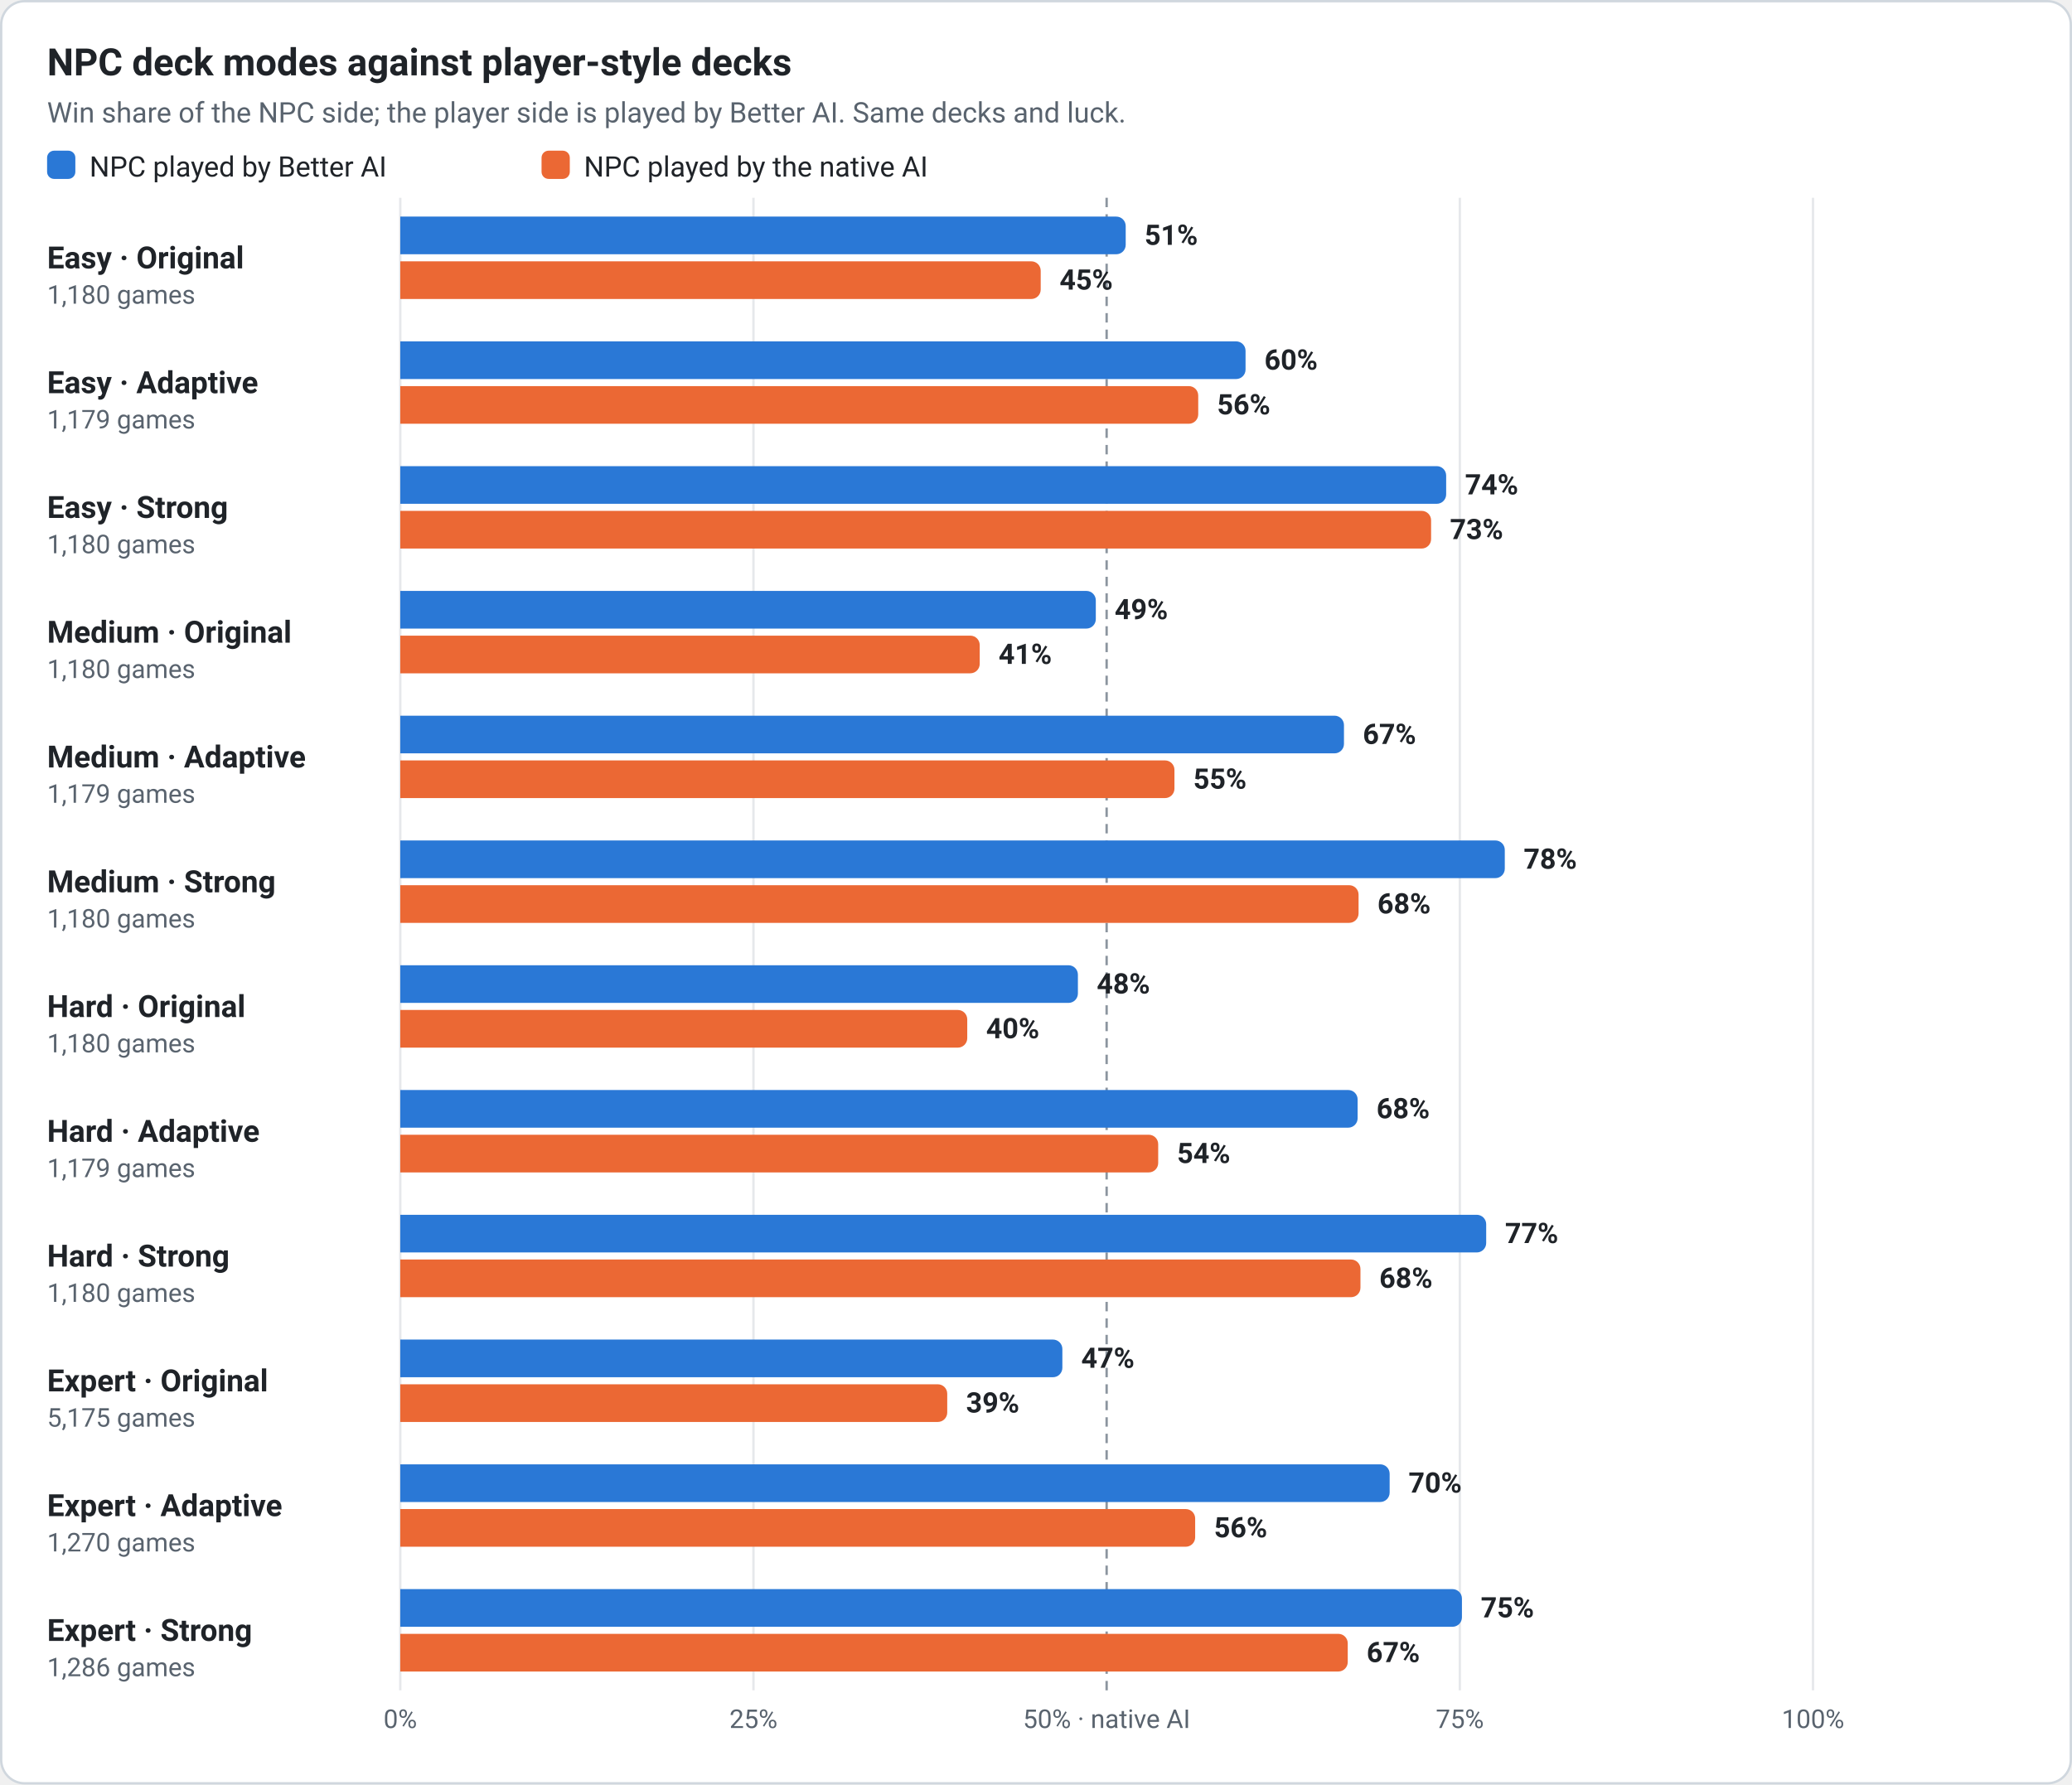
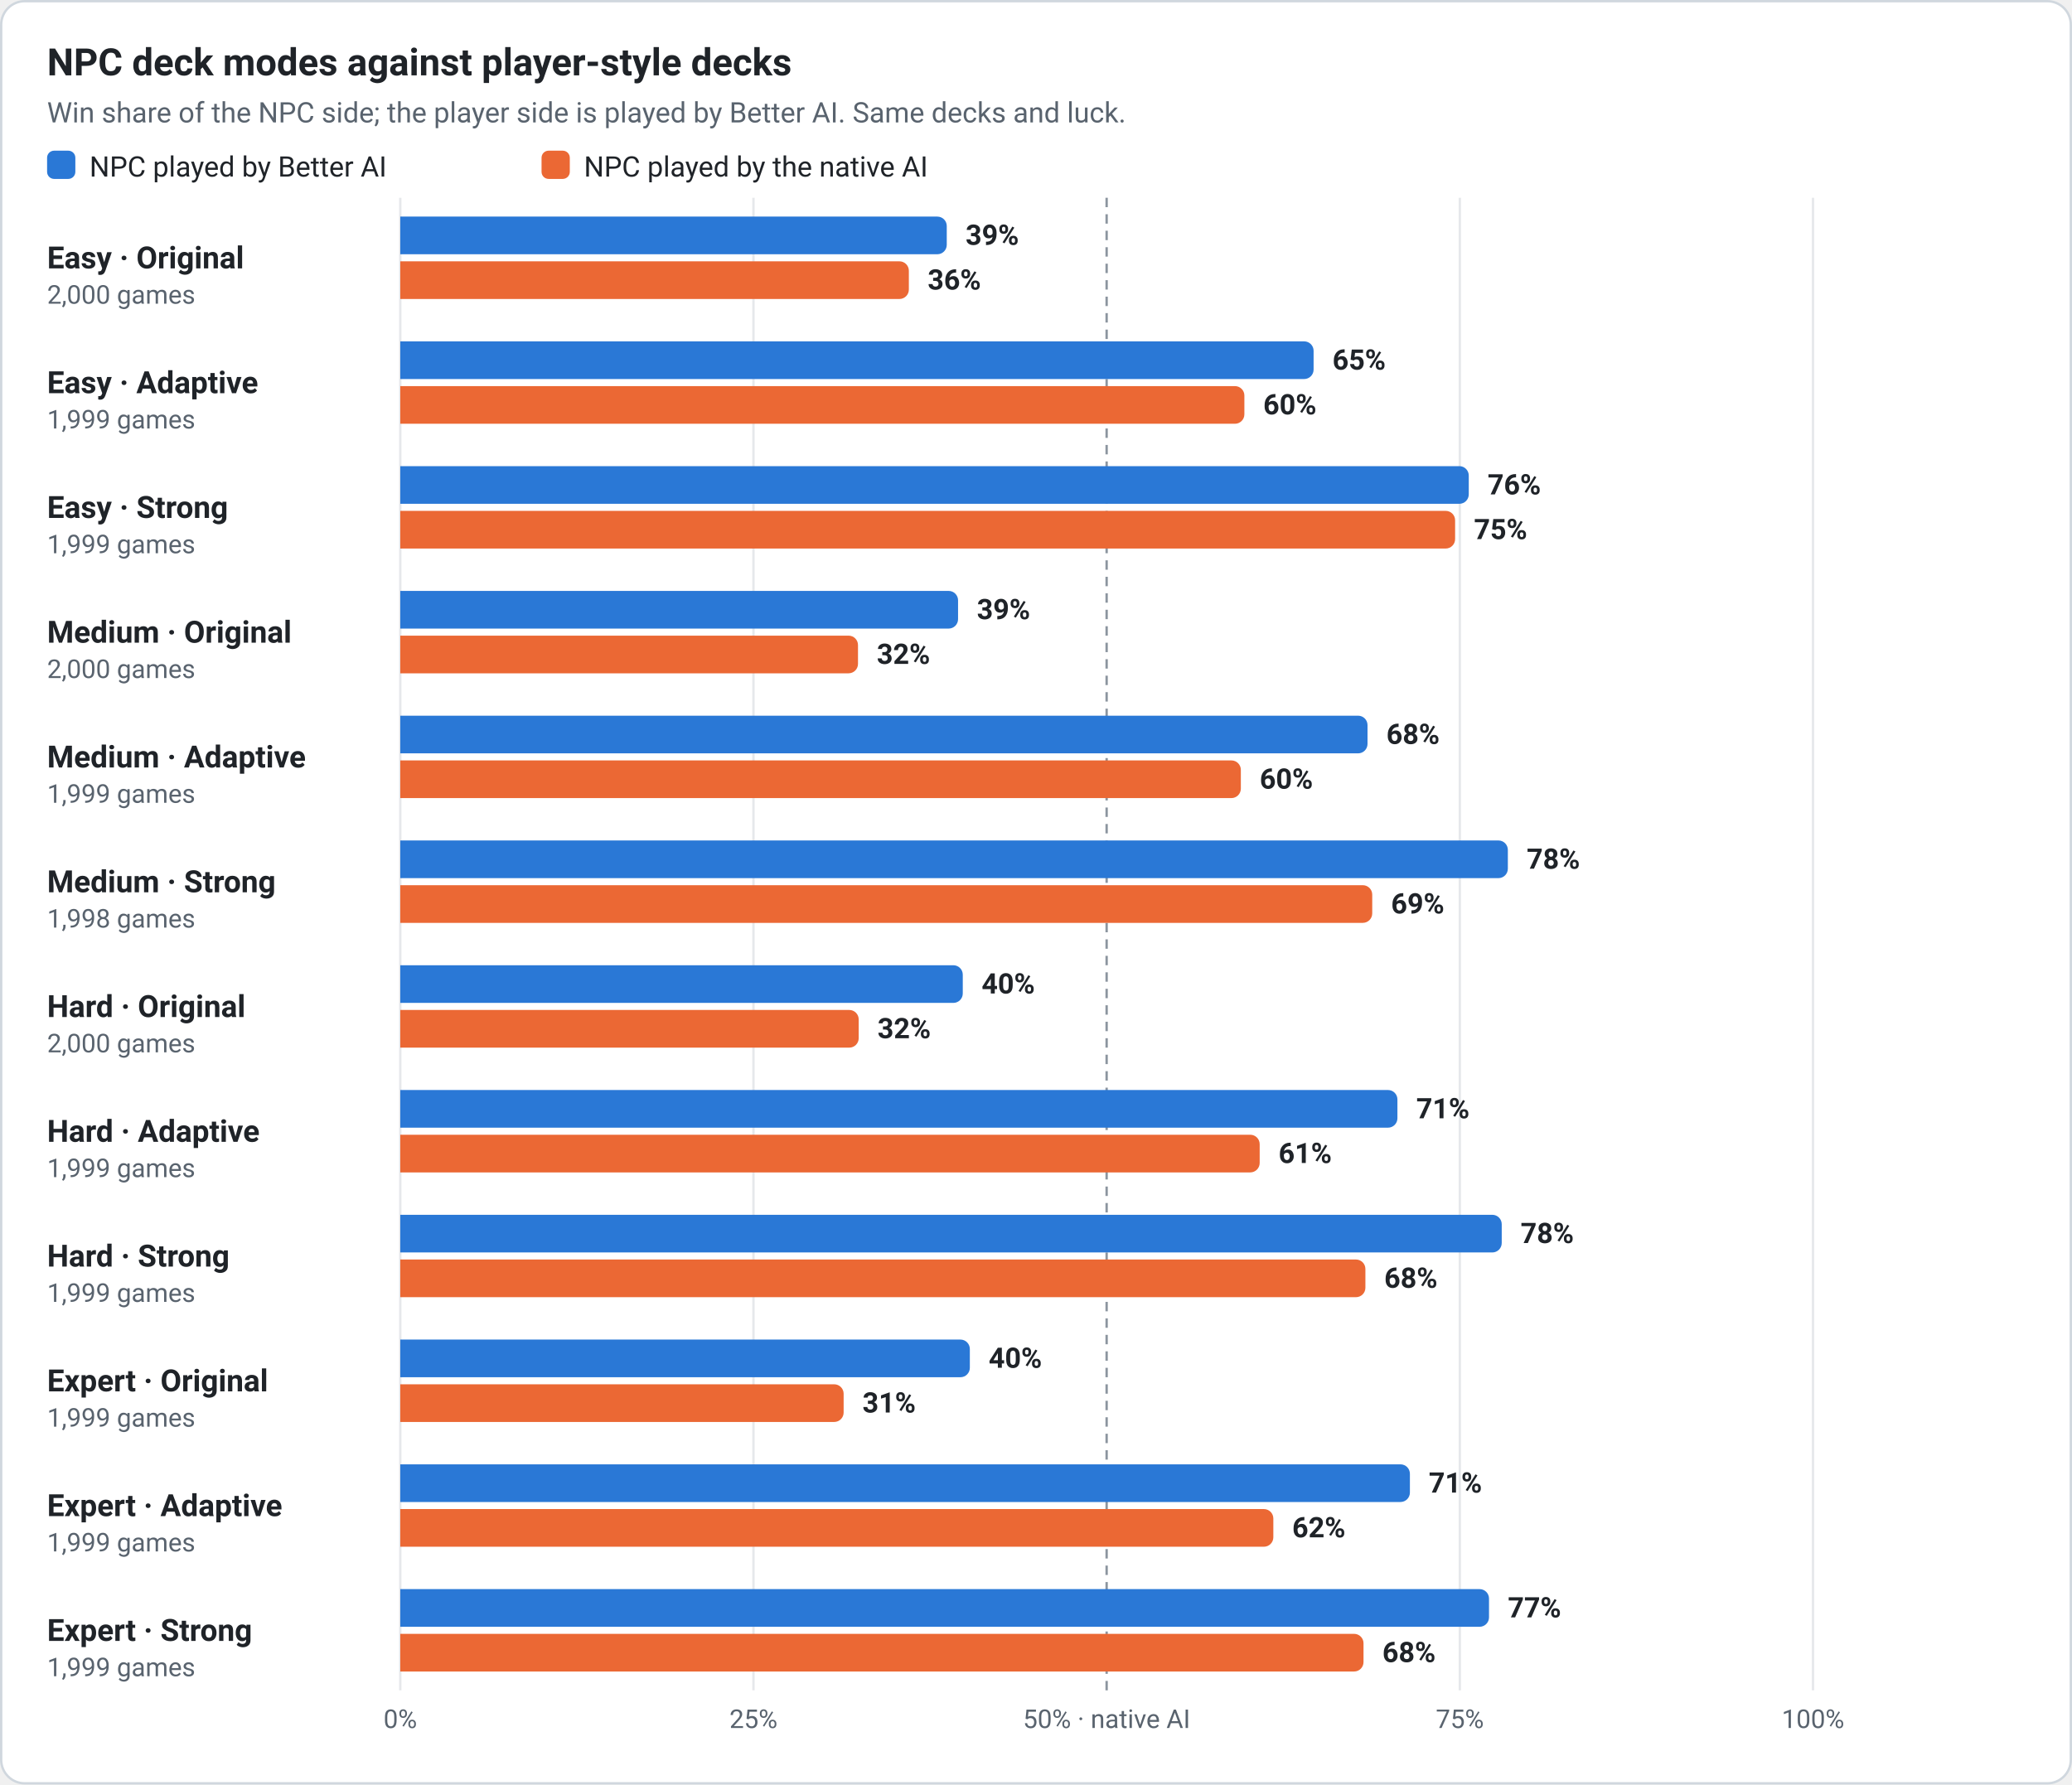
<svg xmlns="http://www.w3.org/2000/svg" width="880" height="758" viewBox="0 0 880 758" font-family="system-ui,-apple-system,'Segoe UI',Roboto,Helvetica,Arial,sans-serif" role="img" aria-label="NPC deck modes against player-style decks">
  <rect x="0.5" y="0.5" width="879" height="757" rx="10" fill="#ffffff" stroke="#d0d7de" />
  <text x="20.0" y="32.0" fill="#1f2328" font-size="16" font-weight="600" text-anchor="start">NPC deck modes against player-style decks</text>
  <text x="20.0" y="52.0" fill="#59636e" font-size="12" font-weight="400" text-anchor="start">Win share of the NPC side; the player side is played by Better AI. Same decks and luck.</text>
  <line x1="170.0" y1="84" x2="170.0" y2="718" stroke="#e6e8eb" stroke-width="1" />
  <text x="170.0" y="734.0" fill="#59636e" font-size="11" font-weight="400" text-anchor="middle">0%</text>
  <line x1="320.0" y1="84" x2="320.0" y2="718" stroke="#e6e8eb" stroke-width="1" />
  <text x="320.0" y="734.0" fill="#59636e" font-size="11" font-weight="400" text-anchor="middle">25%</text>
  <line x1="470.0" y1="84" x2="470.0" y2="718" stroke="#8c959f" stroke-width="1" stroke-dasharray="4 3" />
  <text x="470.0" y="734.0" fill="#59636e" font-size="11" font-weight="400" text-anchor="middle">50% · native AI</text>
  <line x1="620.0" y1="84" x2="620.0" y2="718" stroke="#e6e8eb" stroke-width="1" />
  <text x="620.0" y="734.0" fill="#59636e" font-size="11" font-weight="400" text-anchor="middle">75%</text>
  <line x1="770.0" y1="84" x2="770.0" y2="718" stroke="#e6e8eb" stroke-width="1" />
  <text x="770.0" y="734.0" fill="#59636e" font-size="11" font-weight="400" text-anchor="middle">100%</text>
  <rect x="20" y="64" width="12" height="12" rx="3" fill="#2a78d6" />
  <text x="38.0" y="75.0" fill="#1f2328" font-size="12" font-weight="400" text-anchor="start">NPC played by Better AI</text>
  <rect x="230" y="64" width="12" height="12" rx="3" fill="#eb6834" />
  <text x="248.0" y="75.0" fill="#1f2328" font-size="12" font-weight="400" text-anchor="start">NPC played by the native AI</text>
  <text x="20.0" y="114.0" fill="#1f2328" font-size="13" font-weight="600" text-anchor="start">Easy · Original</text>
-   <text x="20.0" y="129.0" fill="#59636e" font-size="11" font-weight="400" text-anchor="start">1,180 games</text>
-   <path d="M170.0,92.0 H474.1 A4,4 0 0 1 478.1,96.0 V104.0 A4,4 0 0 1 474.1,108.0 H170.0 Z" fill="#2a78d6" />
-   <text x="486.1" y="104.0" fill="#1f2328" font-size="12" font-weight="600" text-anchor="start">51%</text>
-   <path d="M170.0,111.0 H438.0 A4,4 0 0 1 442.0,115.0 V123.0 A4,4 0 0 1 438.0,127.0 H170.0 Z" fill="#eb6834" />
-   <text x="450.0" y="123.0" fill="#1f2328" font-size="12" font-weight="600" text-anchor="start">45%</text>
+   <text x="20.0" y="129.0" fill="#59636e" font-size="11" font-weight="400" text-anchor="start">2,000 games</text>
+   <path d="M170.0,92.0 H398.1 A4,4 0 0 1 402.1,96.0 V104.0 A4,4 0 0 1 398.1,108.0 H170.0 Z" fill="#2a78d6" />
+   <text x="410.1" y="104.0" fill="#1f2328" font-size="12" font-weight="600" text-anchor="start">39%</text>
+   <path d="M170.0,111.0 H382.0 A4,4 0 0 1 386.0,115.0 V123.0 A4,4 0 0 1 382.0,127.0 H170.0 Z" fill="#eb6834" />
+   <text x="394.0" y="123.0" fill="#1f2328" font-size="12" font-weight="600" text-anchor="start">36%</text>
  <text x="20.0" y="167.0" fill="#1f2328" font-size="13" font-weight="600" text-anchor="start">Easy · Adaptive</text>
-   <text x="20.0" y="182.0" fill="#59636e" font-size="11" font-weight="400" text-anchor="start">1,179 games</text>
-   <path d="M170.0,145.0 H525.0 A4,4 0 0 1 529.0,149.0 V157.0 A4,4 0 0 1 525.0,161.0 H170.0 Z" fill="#2a78d6" />
-   <text x="537.0" y="157.0" fill="#1f2328" font-size="12" font-weight="600" text-anchor="start">60%</text>
-   <path d="M170.0,164.0 H504.9 A4,4 0 0 1 508.9,168.0 V176.0 A4,4 0 0 1 504.9,180.0 H170.0 Z" fill="#eb6834" />
-   <text x="516.9" y="176.0" fill="#1f2328" font-size="12" font-weight="600" text-anchor="start">56%</text>
+   <text x="20.0" y="182.0" fill="#59636e" font-size="11" font-weight="400" text-anchor="start">1,999 games</text>
+   <path d="M170.0,145.0 H553.9 A4,4 0 0 1 557.9,149.0 V157.0 A4,4 0 0 1 553.9,161.0 H170.0 Z" fill="#2a78d6" />
+   <text x="565.9" y="157.0" fill="#1f2328" font-size="12" font-weight="600" text-anchor="start">65%</text>
+   <path d="M170.0,164.0 H524.5 A4,4 0 0 1 528.5,168.0 V176.0 A4,4 0 0 1 524.5,180.0 H170.0 Z" fill="#eb6834" />
+   <text x="536.5" y="176.0" fill="#1f2328" font-size="12" font-weight="600" text-anchor="start">60%</text>
  <text x="20.0" y="220.0" fill="#1f2328" font-size="13" font-weight="600" text-anchor="start">Easy · Strong</text>
-   <text x="20.0" y="235.0" fill="#59636e" font-size="11" font-weight="400" text-anchor="start">1,180 games</text>
-   <path d="M170.0,198.0 H610.2 A4,4 0 0 1 614.2,202.0 V210.0 A4,4 0 0 1 610.2,214.0 H170.0 Z" fill="#2a78d6" />
-   <text x="622.2" y="210.0" fill="#1f2328" font-size="12" font-weight="600" text-anchor="start">74%</text>
-   <path d="M170.0,217.0 H603.8 A4,4 0 0 1 607.8,221.0 V229.0 A4,4 0 0 1 603.8,233.0 H170.0 Z" fill="#eb6834" />
-   <text x="615.8" y="229.0" fill="#1f2328" font-size="12" font-weight="600" text-anchor="start">73%</text>
+   <text x="20.0" y="235.0" fill="#59636e" font-size="11" font-weight="400" text-anchor="start">1,999 games</text>
+   <path d="M170.0,198.0 H619.8 A4,4 0 0 1 623.8,202.0 V210.0 A4,4 0 0 1 619.8,214.0 H170.0 Z" fill="#2a78d6" />
+   <text x="631.8" y="210.0" fill="#1f2328" font-size="12" font-weight="600" text-anchor="start">76%</text>
+   <path d="M170.0,217.0 H614.0 A4,4 0 0 1 618.0,221.0 V229.0 A4,4 0 0 1 614.0,233.0 H170.0 Z" fill="#eb6834" />
+   <text x="626.0" y="229.0" fill="#1f2328" font-size="12" font-weight="600" text-anchor="start">75%</text>
  <text x="20.0" y="273.0" fill="#1f2328" font-size="13" font-weight="600" text-anchor="start">Medium · Original</text>
-   <text x="20.0" y="288.0" fill="#59636e" font-size="11" font-weight="400" text-anchor="start">1,180 games</text>
-   <path d="M170.0,251.0 H461.4 A4,4 0 0 1 465.4,255.0 V263.0 A4,4 0 0 1 461.4,267.0 H170.0 Z" fill="#2a78d6" />
-   <text x="473.4" y="263.0" fill="#1f2328" font-size="12" font-weight="600" text-anchor="start">49%</text>
-   <path d="M170.0,270.0 H412.1 A4,4 0 0 1 416.1,274.0 V282.0 A4,4 0 0 1 412.1,286.0 H170.0 Z" fill="#eb6834" />
-   <text x="424.1" y="282.0" fill="#1f2328" font-size="12" font-weight="600" text-anchor="start">41%</text>
+   <text x="20.0" y="288.0" fill="#59636e" font-size="11" font-weight="400" text-anchor="start">2,000 games</text>
+   <path d="M170.0,251.0 H402.9 A4,4 0 0 1 406.9,255.0 V263.0 A4,4 0 0 1 402.9,267.0 H170.0 Z" fill="#2a78d6" />
+   <text x="414.9" y="263.0" fill="#1f2328" font-size="12" font-weight="600" text-anchor="start">39%</text>
+   <path d="M170.0,270.0 H360.4 A4,4 0 0 1 364.4,274.0 V282.0 A4,4 0 0 1 360.4,286.0 H170.0 Z" fill="#eb6834" />
+   <text x="372.4" y="282.0" fill="#1f2328" font-size="12" font-weight="600" text-anchor="start">32%</text>
  <text x="20.0" y="326.0" fill="#1f2328" font-size="13" font-weight="600" text-anchor="start">Medium · Adaptive</text>
-   <text x="20.0" y="341.0" fill="#59636e" font-size="11" font-weight="400" text-anchor="start">1,179 games</text>
-   <path d="M170.0,304.0 H566.8 A4,4 0 0 1 570.8,308.0 V316.0 A4,4 0 0 1 566.8,320.0 H170.0 Z" fill="#2a78d6" />
-   <text x="578.8" y="316.0" fill="#1f2328" font-size="12" font-weight="600" text-anchor="start">67%</text>
-   <path d="M170.0,323.0 H494.8 A4,4 0 0 1 498.8,327.0 V335.0 A4,4 0 0 1 494.8,339.0 H170.0 Z" fill="#eb6834" />
-   <text x="506.8" y="335.0" fill="#1f2328" font-size="12" font-weight="600" text-anchor="start">55%</text>
+   <text x="20.0" y="341.0" fill="#59636e" font-size="11" font-weight="400" text-anchor="start">1,999 games</text>
+   <path d="M170.0,304.0 H576.8 A4,4 0 0 1 580.8,308.0 V316.0 A4,4 0 0 1 576.8,320.0 H170.0 Z" fill="#2a78d6" />
+   <text x="588.8" y="316.0" fill="#1f2328" font-size="12" font-weight="600" text-anchor="start">68%</text>
+   <path d="M170.0,323.0 H523.0 A4,4 0 0 1 527.0,327.0 V335.0 A4,4 0 0 1 523.0,339.0 H170.0 Z" fill="#eb6834" />
+   <text x="535.0" y="335.0" fill="#1f2328" font-size="12" font-weight="600" text-anchor="start">60%</text>
  <text x="20.0" y="379.0" fill="#1f2328" font-size="13" font-weight="600" text-anchor="start">Medium · Strong</text>
-   <text x="20.0" y="394.0" fill="#59636e" font-size="11" font-weight="400" text-anchor="start">1,180 games</text>
-   <path d="M170.0,357.0 H635.1 A4,4 0 0 1 639.1,361.0 V369.0 A4,4 0 0 1 635.1,373.0 H170.0 Z" fill="#2a78d6" />
-   <text x="647.1" y="369.0" fill="#1f2328" font-size="12" font-weight="600" text-anchor="start">78%</text>
-   <path d="M170.0,376.0 H573.0 A4,4 0 0 1 577.0,380.0 V388.0 A4,4 0 0 1 573.0,392.0 H170.0 Z" fill="#eb6834" />
-   <text x="585.0" y="388.0" fill="#1f2328" font-size="12" font-weight="600" text-anchor="start">68%</text>
+   <text x="20.0" y="394.0" fill="#59636e" font-size="11" font-weight="400" text-anchor="start">1,998 games</text>
+   <path d="M170.0,357.0 H636.4 A4,4 0 0 1 640.4,361.0 V369.0 A4,4 0 0 1 636.4,373.0 H170.0 Z" fill="#2a78d6" />
+   <text x="648.4" y="369.0" fill="#1f2328" font-size="12" font-weight="600" text-anchor="start">78%</text>
+   <path d="M170.0,376.0 H578.8 A4,4 0 0 1 582.8,380.0 V388.0 A4,4 0 0 1 578.8,392.0 H170.0 Z" fill="#eb6834" />
+   <text x="590.8" y="388.0" fill="#1f2328" font-size="12" font-weight="600" text-anchor="start">69%</text>
  <text x="20.0" y="432.0" fill="#1f2328" font-size="13" font-weight="600" text-anchor="start">Hard · Original</text>
-   <text x="20.0" y="447.0" fill="#59636e" font-size="11" font-weight="400" text-anchor="start">1,180 games</text>
-   <path d="M170.0,410.0 H453.8 A4,4 0 0 1 457.8,414.0 V422.0 A4,4 0 0 1 453.8,426.0 H170.0 Z" fill="#2a78d6" />
-   <text x="465.8" y="422.0" fill="#1f2328" font-size="12" font-weight="600" text-anchor="start">48%</text>
-   <path d="M170.0,429.0 H406.8 A4,4 0 0 1 410.8,433.0 V441.0 A4,4 0 0 1 406.8,445.0 H170.0 Z" fill="#eb6834" />
-   <text x="418.8" y="441.0" fill="#1f2328" font-size="12" font-weight="600" text-anchor="start">40%</text>
+   <text x="20.0" y="447.0" fill="#59636e" font-size="11" font-weight="400" text-anchor="start">2,000 games</text>
+   <path d="M170.0,410.0 H404.9 A4,4 0 0 1 408.9,414.0 V422.0 A4,4 0 0 1 404.9,426.0 H170.0 Z" fill="#2a78d6" />
+   <text x="416.9" y="422.0" fill="#1f2328" font-size="12" font-weight="600" text-anchor="start">40%</text>
+   <path d="M170.0,429.0 H360.7 A4,4 0 0 1 364.7,433.0 V441.0 A4,4 0 0 1 360.7,445.0 H170.0 Z" fill="#eb6834" />
+   <text x="372.7" y="441.0" fill="#1f2328" font-size="12" font-weight="600" text-anchor="start">32%</text>
  <text x="20.0" y="485.0" fill="#1f2328" font-size="13" font-weight="600" text-anchor="start">Hard · Adaptive</text>
-   <text x="20.0" y="500.0" fill="#59636e" font-size="11" font-weight="400" text-anchor="start">1,179 games</text>
-   <path d="M170.0,463.0 H572.6 A4,4 0 0 1 576.6,467.0 V475.0 A4,4 0 0 1 572.6,479.0 H170.0 Z" fill="#2a78d6" />
-   <text x="584.6" y="475.0" fill="#1f2328" font-size="12" font-weight="600" text-anchor="start">68%</text>
-   <path d="M170.0,482.0 H487.9 A4,4 0 0 1 491.9,486.0 V494.0 A4,4 0 0 1 487.9,498.0 H170.0 Z" fill="#eb6834" />
-   <text x="499.9" y="494.0" fill="#1f2328" font-size="12" font-weight="600" text-anchor="start">54%</text>
+   <text x="20.0" y="500.0" fill="#59636e" font-size="11" font-weight="400" text-anchor="start">1,999 games</text>
+   <path d="M170.0,463.0 H589.5 A4,4 0 0 1 593.5,467.0 V475.0 A4,4 0 0 1 589.5,479.0 H170.0 Z" fill="#2a78d6" />
+   <text x="601.5" y="475.0" fill="#1f2328" font-size="12" font-weight="600" text-anchor="start">71%</text>
+   <path d="M170.0,482.0 H531.0 A4,4 0 0 1 535.0,486.0 V494.0 A4,4 0 0 1 531.0,498.0 H170.0 Z" fill="#eb6834" />
+   <text x="543.0" y="494.0" fill="#1f2328" font-size="12" font-weight="600" text-anchor="start">61%</text>
  <text x="20.0" y="538.0" fill="#1f2328" font-size="13" font-weight="600" text-anchor="start">Hard · Strong</text>
-   <text x="20.0" y="553.0" fill="#59636e" font-size="11" font-weight="400" text-anchor="start">1,180 games</text>
-   <path d="M170.0,516.0 H627.2 A4,4 0 0 1 631.2,520.0 V528.0 A4,4 0 0 1 627.2,532.0 H170.0 Z" fill="#2a78d6" />
-   <text x="639.2" y="528.0" fill="#1f2328" font-size="12" font-weight="600" text-anchor="start">77%</text>
-   <path d="M170.0,535.0 H573.8 A4,4 0 0 1 577.8,539.0 V547.0 A4,4 0 0 1 573.8,551.0 H170.0 Z" fill="#eb6834" />
-   <text x="585.8" y="547.0" fill="#1f2328" font-size="12" font-weight="600" text-anchor="start">68%</text>
+   <text x="20.0" y="553.0" fill="#59636e" font-size="11" font-weight="400" text-anchor="start">1,999 games</text>
+   <path d="M170.0,516.0 H633.8 A4,4 0 0 1 637.8,520.0 V528.0 A4,4 0 0 1 633.8,532.0 H170.0 Z" fill="#2a78d6" />
+   <text x="645.8" y="528.0" fill="#1f2328" font-size="12" font-weight="600" text-anchor="start">78%</text>
+   <path d="M170.0,535.0 H575.9 A4,4 0 0 1 579.9,539.0 V547.0 A4,4 0 0 1 575.9,551.0 H170.0 Z" fill="#eb6834" />
+   <text x="587.9" y="547.0" fill="#1f2328" font-size="12" font-weight="600" text-anchor="start">68%</text>
  <text x="20.0" y="591.0" fill="#1f2328" font-size="13" font-weight="600" text-anchor="start">Expert · Original</text>
-   <text x="20.0" y="606.0" fill="#59636e" font-size="11" font-weight="400" text-anchor="start">5,175 games</text>
-   <path d="M170.0,569.0 H447.2 A4,4 0 0 1 451.2,573.0 V581.0 A4,4 0 0 1 447.2,585.0 H170.0 Z" fill="#2a78d6" />
-   <text x="459.2" y="581.0" fill="#1f2328" font-size="12" font-weight="600" text-anchor="start">47%</text>
-   <path d="M170.0,588.0 H398.3 A4,4 0 0 1 402.3,592.0 V600.0 A4,4 0 0 1 398.3,604.0 H170.0 Z" fill="#eb6834" />
-   <text x="410.3" y="600.0" fill="#1f2328" font-size="12" font-weight="600" text-anchor="start">39%</text>
+   <text x="20.0" y="606.0" fill="#59636e" font-size="11" font-weight="400" text-anchor="start">1,999 games</text>
+   <path d="M170.0,569.0 H407.9 A4,4 0 0 1 411.9,573.0 V581.0 A4,4 0 0 1 407.9,585.0 H170.0 Z" fill="#2a78d6" />
+   <text x="419.9" y="581.0" fill="#1f2328" font-size="12" font-weight="600" text-anchor="start">40%</text>
+   <path d="M170.0,588.0 H354.3 A4,4 0 0 1 358.3,592.0 V600.0 A4,4 0 0 1 354.3,604.0 H170.0 Z" fill="#eb6834" />
+   <text x="366.3" y="600.0" fill="#1f2328" font-size="12" font-weight="600" text-anchor="start">31%</text>
  <text x="20.0" y="644.0" fill="#1f2328" font-size="13" font-weight="600" text-anchor="start">Expert · Adaptive</text>
-   <text x="20.0" y="659.0" fill="#59636e" font-size="11" font-weight="400" text-anchor="start">1,270 games</text>
-   <path d="M170.0,622.0 H586.2 A4,4 0 0 1 590.2,626.0 V634.0 A4,4 0 0 1 586.2,638.0 H170.0 Z" fill="#2a78d6" />
-   <text x="598.2" y="634.0" fill="#1f2328" font-size="12" font-weight="600" text-anchor="start">70%</text>
-   <path d="M170.0,641.0 H503.6 A4,4 0 0 1 507.6,645.0 V653.0 A4,4 0 0 1 503.6,657.0 H170.0 Z" fill="#eb6834" />
-   <text x="515.6" y="653.0" fill="#1f2328" font-size="12" font-weight="600" text-anchor="start">56%</text>
+   <text x="20.0" y="659.0" fill="#59636e" font-size="11" font-weight="400" text-anchor="start">1,999 games</text>
+   <path d="M170.0,622.0 H594.8 A4,4 0 0 1 598.8,626.0 V634.0 A4,4 0 0 1 594.8,638.0 H170.0 Z" fill="#2a78d6" />
+   <text x="606.8" y="634.0" fill="#1f2328" font-size="12" font-weight="600" text-anchor="start">71%</text>
+   <path d="M170.0,641.0 H536.8 A4,4 0 0 1 540.8,645.0 V653.0 A4,4 0 0 1 536.8,657.0 H170.0 Z" fill="#eb6834" />
+   <text x="548.8" y="653.0" fill="#1f2328" font-size="12" font-weight="600" text-anchor="start">62%</text>
  <text x="20.0" y="697.0" fill="#1f2328" font-size="13" font-weight="600" text-anchor="start">Expert · Strong</text>
-   <text x="20.0" y="712.0" fill="#59636e" font-size="11" font-weight="400" text-anchor="start">1,286 games</text>
-   <path d="M170.0,675.0 H616.9 A4,4 0 0 1 620.9,679.0 V687.0 A4,4 0 0 1 616.9,691.0 H170.0 Z" fill="#2a78d6" />
-   <text x="628.9" y="687.0" fill="#1f2328" font-size="12" font-weight="600" text-anchor="start">75%</text>
-   <path d="M170.0,694.0 H568.4 A4,4 0 0 1 572.4,698.0 V706.0 A4,4 0 0 1 568.4,710.0 H170.0 Z" fill="#eb6834" />
-   <text x="580.4" y="706.0" fill="#1f2328" font-size="12" font-weight="600" text-anchor="start">67%</text>
+   <text x="20.0" y="712.0" fill="#59636e" font-size="11" font-weight="400" text-anchor="start">1,999 games</text>
+   <path d="M170.0,675.0 H628.4 A4,4 0 0 1 632.4,679.0 V687.0 A4,4 0 0 1 628.4,691.0 H170.0 Z" fill="#2a78d6" />
+   <text x="640.4" y="687.0" fill="#1f2328" font-size="12" font-weight="600" text-anchor="start">77%</text>
+   <path d="M170.0,694.0 H575.1 A4,4 0 0 1 579.1,698.0 V706.0 A4,4 0 0 1 575.1,710.0 H170.0 Z" fill="#eb6834" />
+   <text x="587.1" y="706.0" fill="#1f2328" font-size="12" font-weight="600" text-anchor="start">68%</text>
</svg>
